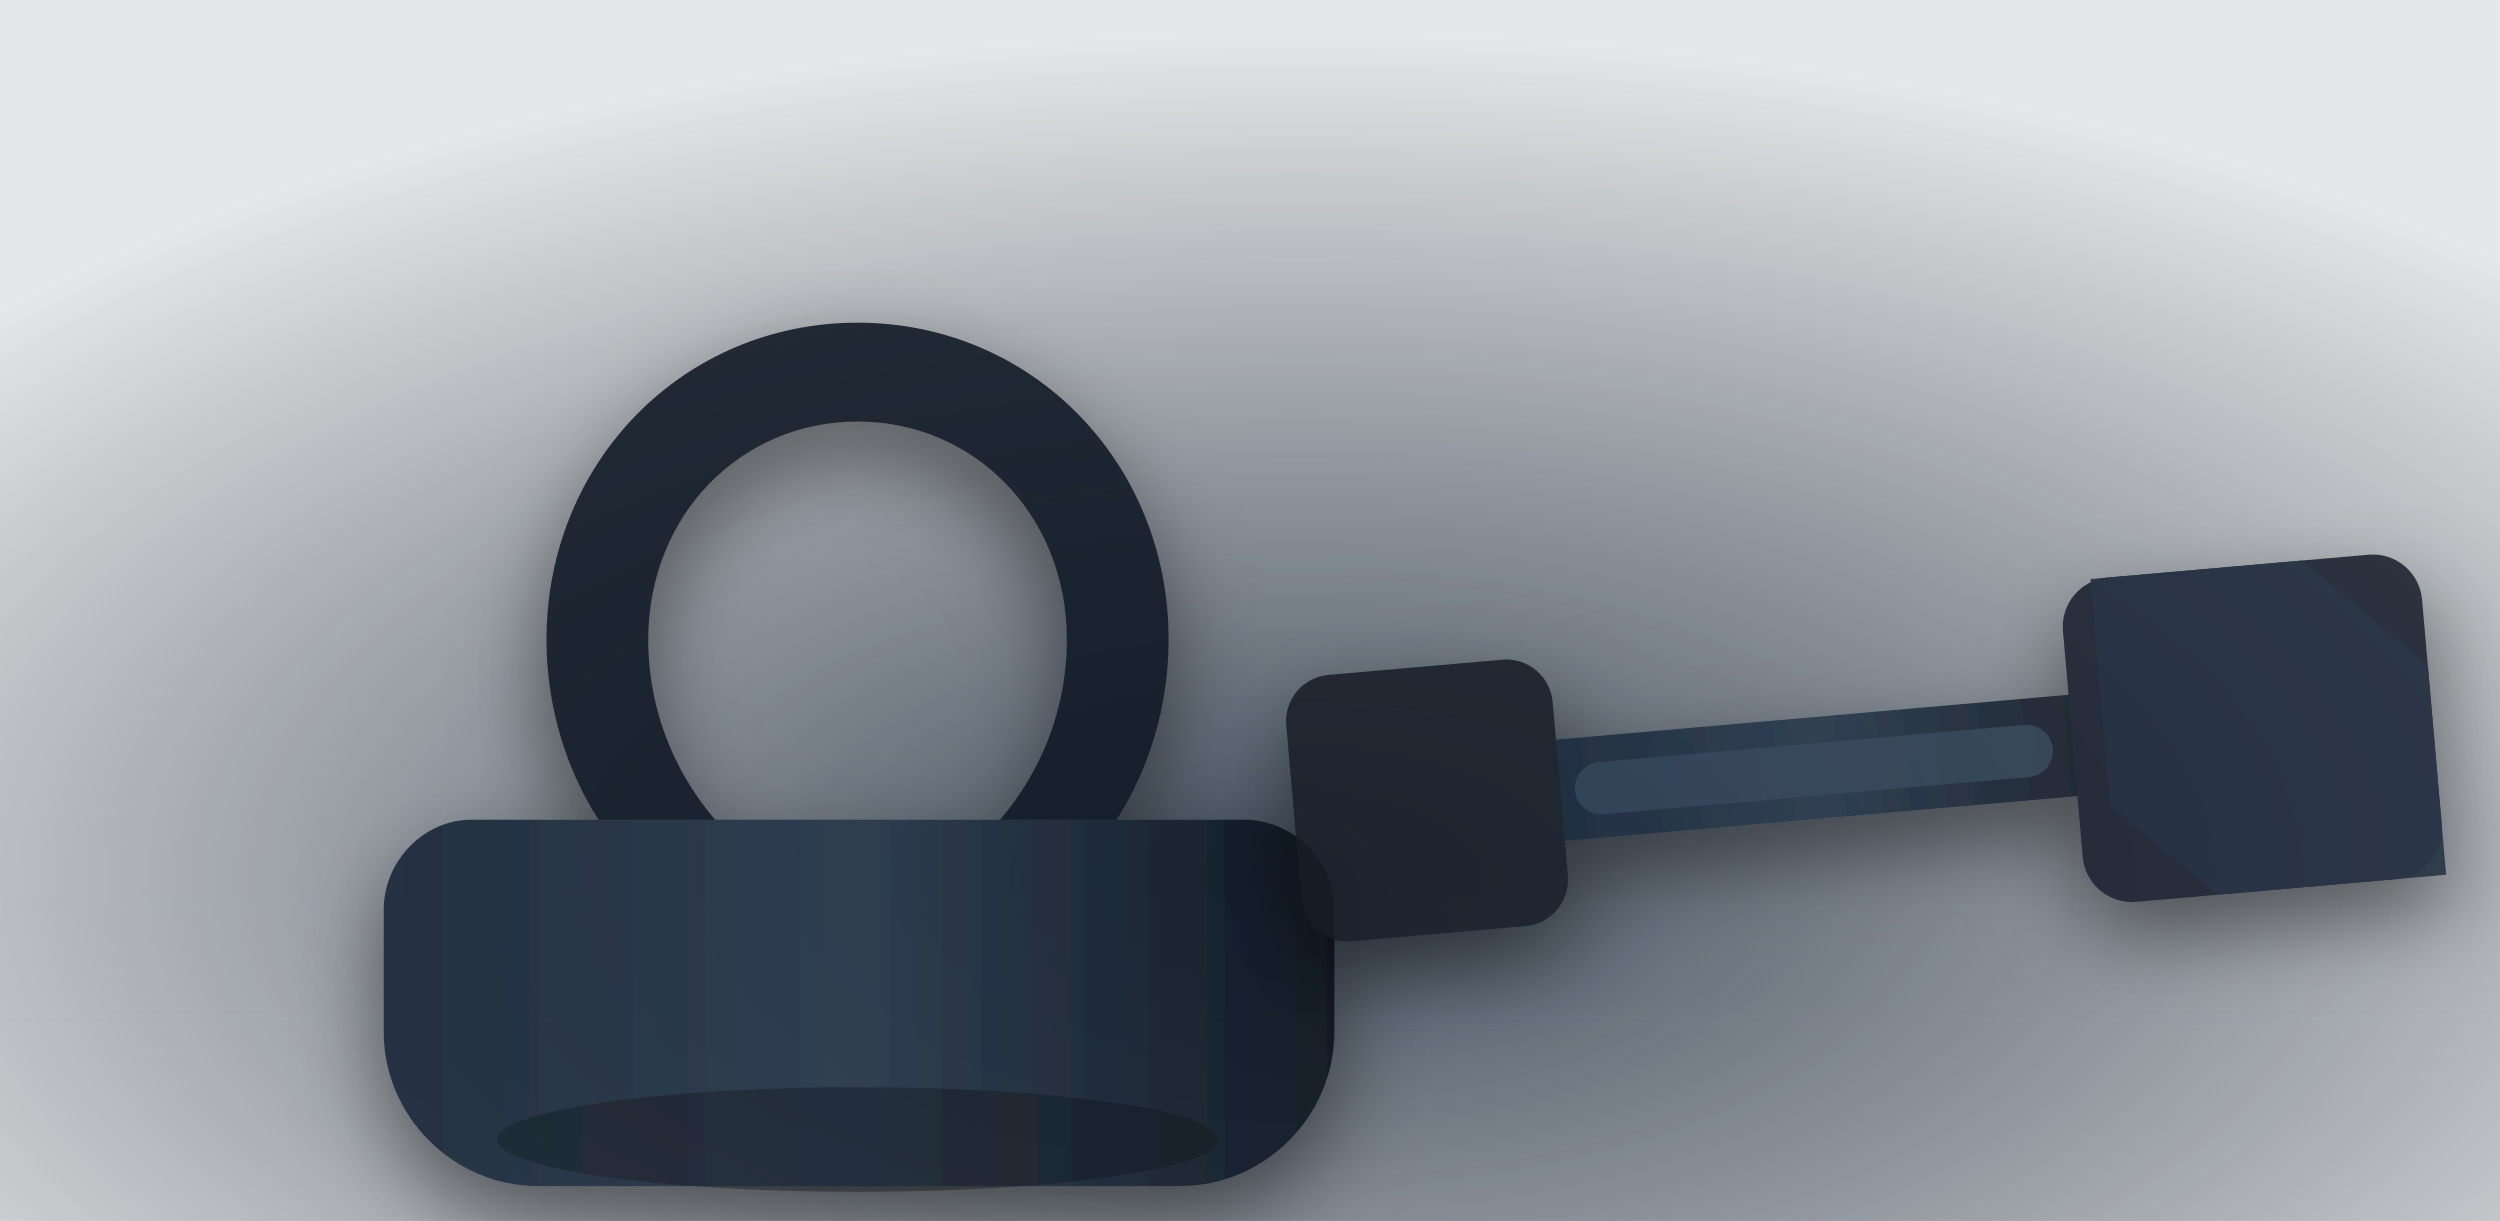
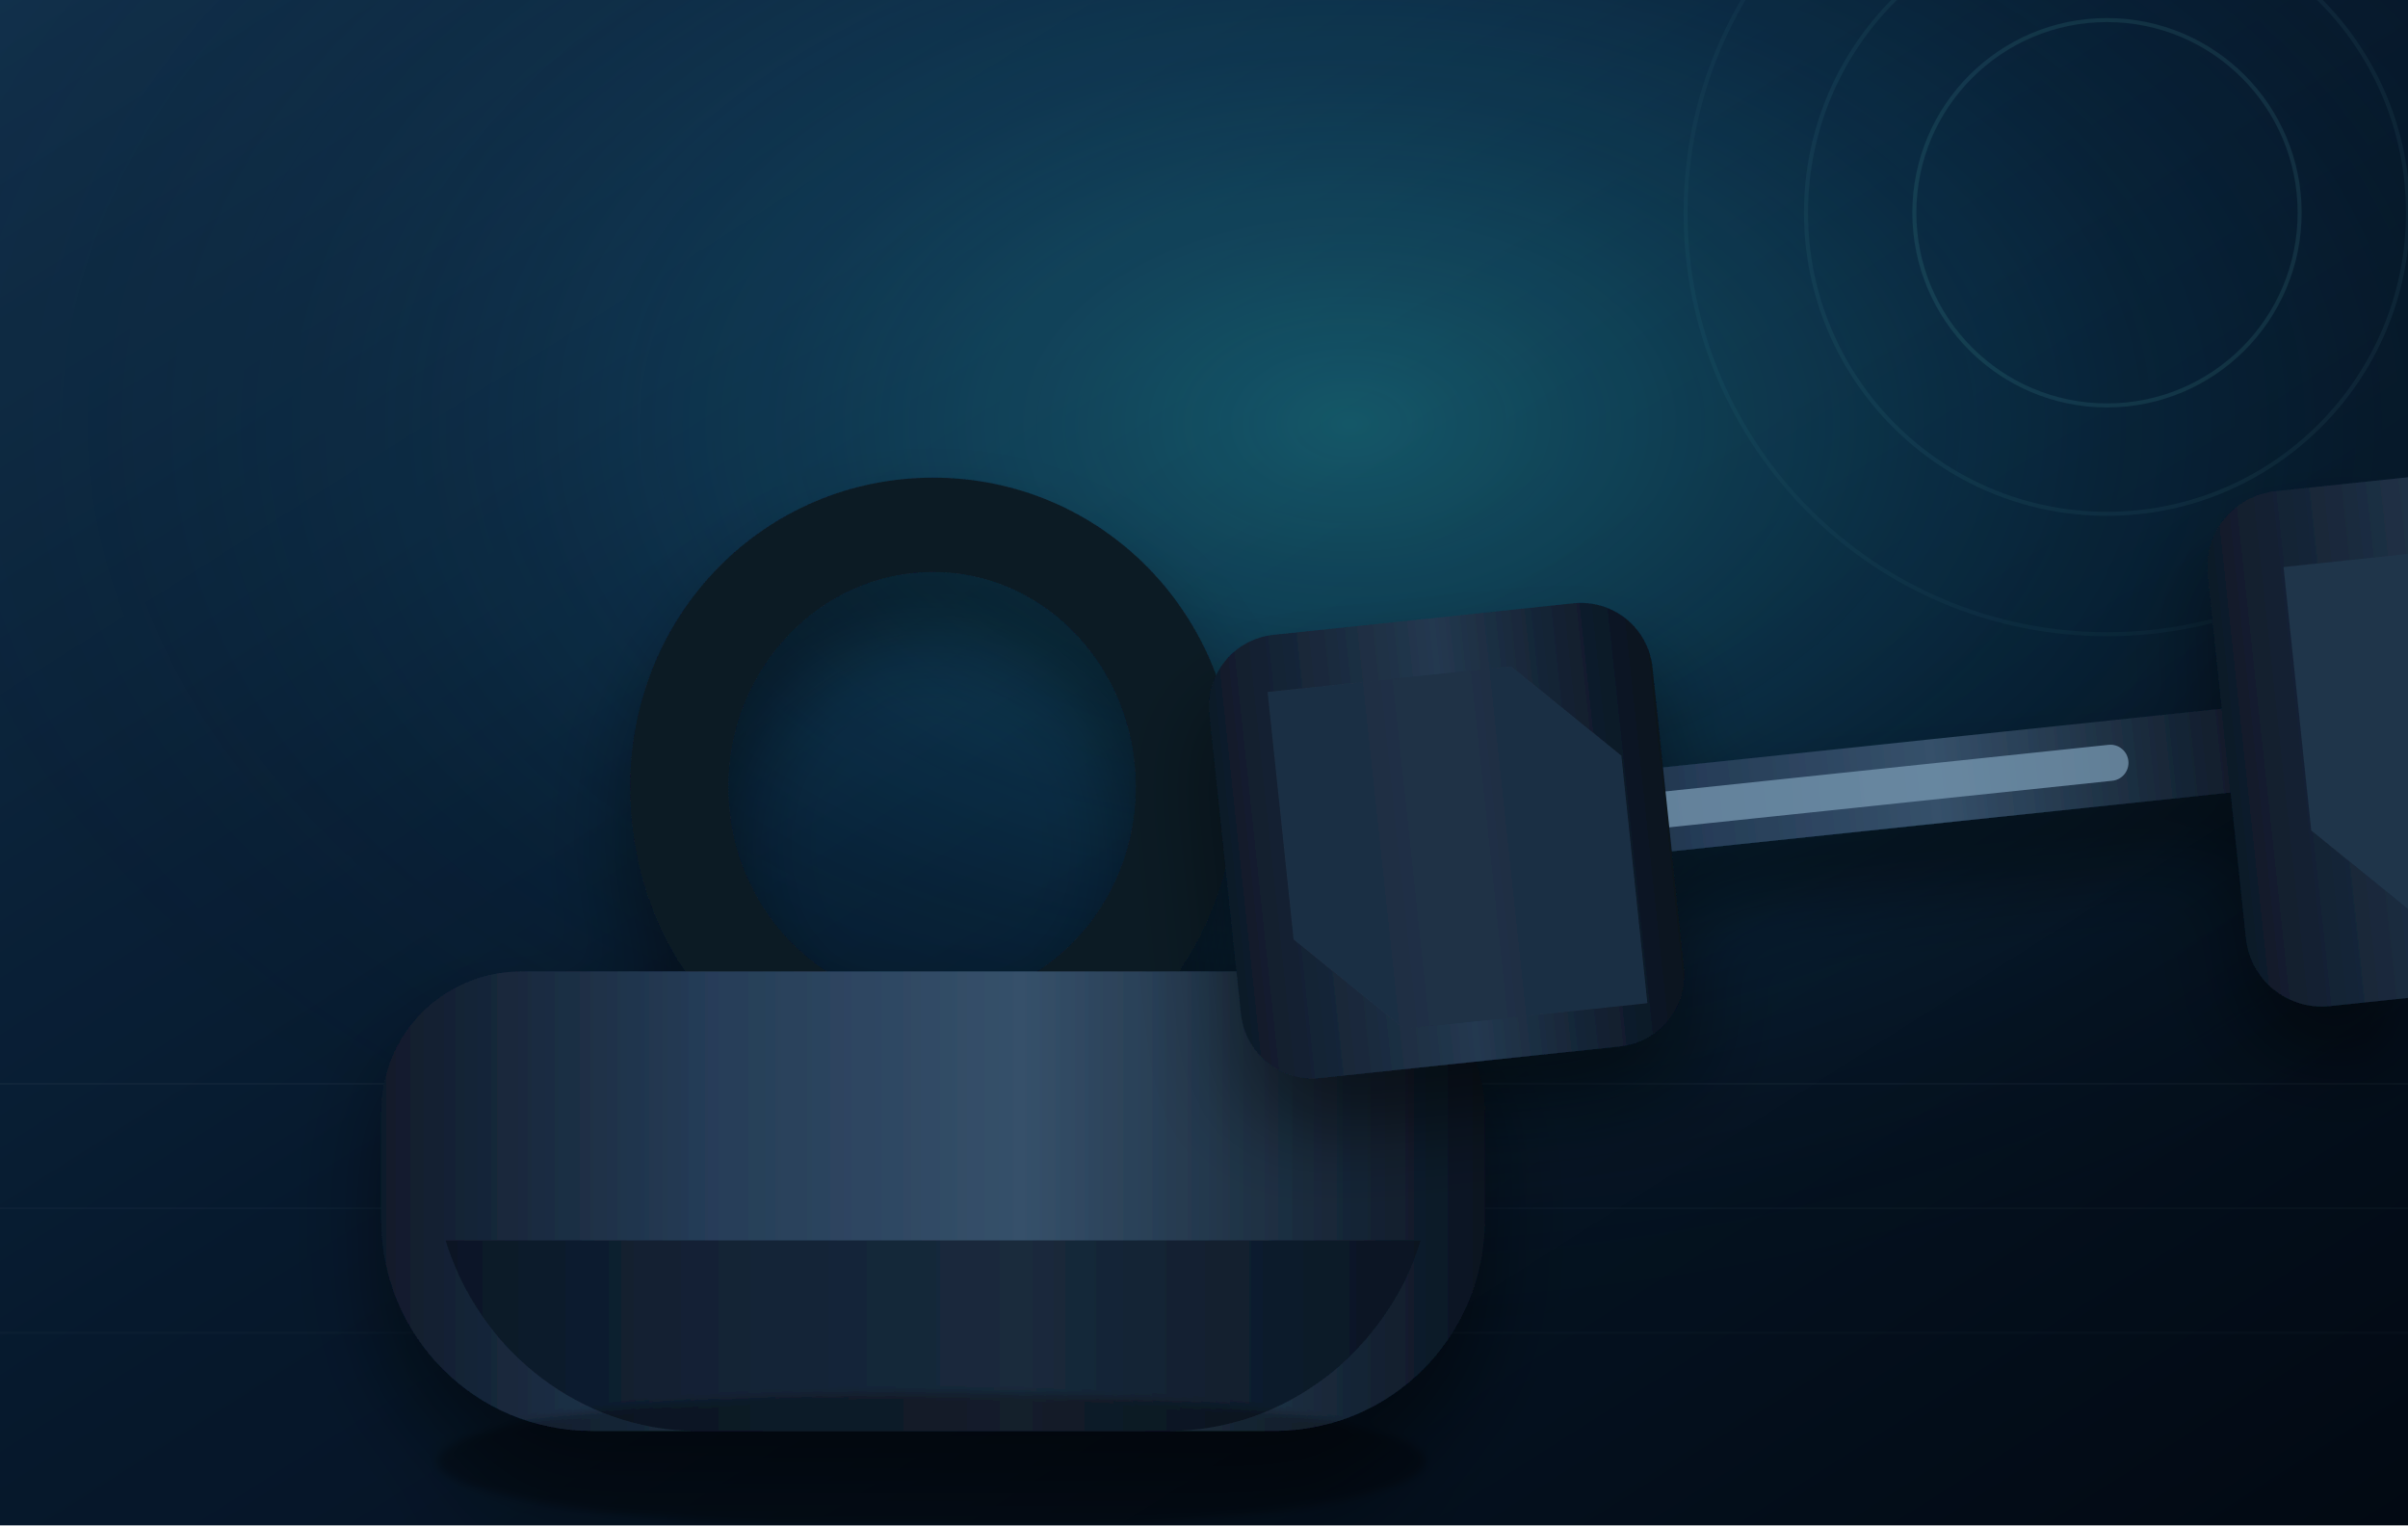
- <svg xmlns="http://www.w3.org/2000/svg" viewBox="0 0 860 420" preserveAspectRatio="xMidYMid slice">
+ <svg xmlns="http://www.w3.org/2000/svg" viewBox="0 0 1200 760" preserveAspectRatio="xMidYMid slice">
  <defs>
-     <radialGradient id="floor" cx="52%" cy="72%" r="70%">
-       <stop offset="0" stop-color="#1a2b3d" stop-opacity=".8" />
-       <stop offset="1" stop-color="#07101d" stop-opacity=".1" />
+     <linearGradient id="bg" x1="0" y1="0" x2="1" y2="1">
+       <stop offset="0" stop-color="#123350" />
+       <stop offset="0.46" stop-color="#071a30" />
+       <stop offset="1" stop-color="#020913" />
+     </linearGradient>
+     <radialGradient id="glow" cx="56%" cy="28%" r="62%">
+       <stop offset="0" stop-color="#35e8ef" stop-opacity="0.32" />
+       <stop offset="0.48" stop-color="#25a6d8" stop-opacity="0.12" />
+       <stop offset="1" stop-color="#000" stop-opacity="0" />
    </radialGradient>
-     <linearGradient id="metal" x1="0" x2="1">
-       <stop offset="0" stop-color="#142234" />
-       <stop offset="0.5" stop-color="#263649" />
-       <stop offset="1" stop-color="#0a111c" />
+     <linearGradient id="steel" x1="0" x2="1">
+       <stop offset="0" stop-color="#111c2d" />
+       <stop offset="0.3" stop-color="#29415e" />
+       <stop offset="0.58" stop-color="#3a5672" />
+       <stop offset="1" stop-color="#0a1422" />
    </linearGradient>
+     <linearGradient id="plate" x1="0" x2="1">
+       <stop offset="0" stop-color="#101b2b" />
+       <stop offset="0.52" stop-color="#273c55" />
+       <stop offset="1" stop-color="#08121f" />
+     </linearGradient>
+     <filter id="shadow" x="-20%" y="-20%" width="140%" height="160%">
+       <feDropShadow dx="0" dy="28" stdDeviation="22" flood-color="#000" flood-opacity="0.48" />
+     </filter>
    <filter id="blur">
-       <feGaussianBlur stdDeviation="1.5" />
-     </filter>
-     <filter id="shadow">
-       <feDropShadow dx="0" dy="12" stdDeviation="15" flood-color="#000" flood-opacity=".55" />
+       <feGaussianBlur stdDeviation="2" />
    </filter>
  </defs>
-   <rect width="860" height="420" fill="url(#floor)" />
-   <g opacity=".32" filter="url(#blur)">
-     <rect x="0" y="310" width="860" height="2" fill="#7ca7be" opacity=".15" />
-     <rect x="0" y="350" width="860" height="2" fill="#7ca7be" opacity=".10" />
+   <rect width="1200" height="760" fill="url(#bg)" />
+   <rect width="1200" height="760" fill="url(#glow)" />
+   <g opacity="0.28" fill="none" stroke="#7efbef" stroke-width="2">
+     <circle cx="1050" cy="106" r="96" opacity=".34" />
+     <circle cx="1050" cy="106" r="150" opacity=".21" />
+     <circle cx="1050" cy="106" r="210" opacity=".13" />
  </g>
-   <g filter="url(#shadow)" opacity=".88">
-     <path d="M188 220c0-61 47-109 107-109s107 48 107 109c0 28-10 54-26 73h-43c21-18 34-44 34-73 0-43-32-75-72-75s-72 32-72 75c0 29 13 55 34 73h-43c-16-19-26-45-26-73z" fill="#111923" />
-     <path d="M162 282c-16 0-30 14-30 31v42c0 29 24 53 53 53h221c29 0 53-24 53-53v-42c0-17-14-31-31-31H162z" fill="url(#metal)" />
-     <ellipse cx="295" cy="392" rx="124" ry="18" fill="#02070d" opacity=".4" />
+   <g opacity="0.28">
+     <path d="M0 540h1200" stroke="#d7f7ff" stroke-opacity=".13" />
+     <path d="M0 602h1200" stroke="#d7f7ff" stroke-opacity=".10" />
+     <path d="M0 664h1200" stroke="#d7f7ff" stroke-opacity=".07" />
  </g>
-   <g transform="translate(424 222) rotate(-5)" filter="url(#shadow)" opacity=".86">
-     <rect x="80" y="42" width="235" height="35" rx="12" fill="url(#metal)" />
-     <rect x="16" y="13" width="92" height="92" rx="16" fill="#121b27" />
-     <rect x="285" y="3" width="124" height="112" rx="17" fill="#131d29" />
-     <path d="M296 3h73l40 40v72h-79l-34-34z" fill="#182535" opacity=".95" />
-     <rect x="113" y="51" width="165" height="18" rx="9" fill="#2f4155" opacity=".85" />
+   <g filter="url(#shadow)" transform="translate(54 166)" opacity="1">
+     <path d="M260 226c0-86 67-154 151-154s151 68 151 154c0 36-12 70-32 97h-76c34-17 58-54 58-97c0-59-45-107-101-107S309 167 309 226c0 43 24 80 58 97h-76c-20-27-31-61-31-97z" fill="#111a28" />
+     <path d="M206 318h410c38 0 70 31 70 70v54c0 58-47 105-105 105H241c-58 0-105-47-105-105v-54c0-39 31-70 70-70z" fill="url(#steel)" />
+     <path d="M168 452h486c-17 55-67 95-126 95H294c-59 0-109-40-126-95z" fill="#06101d" opacity=".58" />
+     <ellipse cx="410" cy="562" rx="246" ry="34" fill="#000" opacity=".30" filter="url(#blur)" />
  </g>
+   <g filter="url(#shadow)" transform="translate(600 330) rotate(-6)" opacity="1">
+     <rect x="118" y="76" width="410" height="42" rx="18" fill="url(#steel)" />
+     <rect x="188" y="88" width="265" height="18" rx="9" fill="#7fa1bd" opacity=".78" />
+     <path d="M0 26c0-20 16-36 36-36h150c20 0 36 16 36 36v150c0 20-16 36-36 36H36c-20 0-36-16-36-36z" fill="url(#plate)" />
+     <path d="M30 18h122l50 50v124H80l-50-50z" fill="#20334a" opacity=".95" />
+     <path d="M502 9c0-21 17-38 38-38h182c21 0 38 17 38 38v182c0 21-17 38-38 38H540c-21 0-38-17-38-38z" fill="url(#plate)" />
+     <path d="M540 9h132l58 58v132H598l-58-58z" fill="#223850" opacity=".96" />
+   </g>
+   <rect width="1200" height="760" fill="#020913" opacity=".08" />
</svg>
